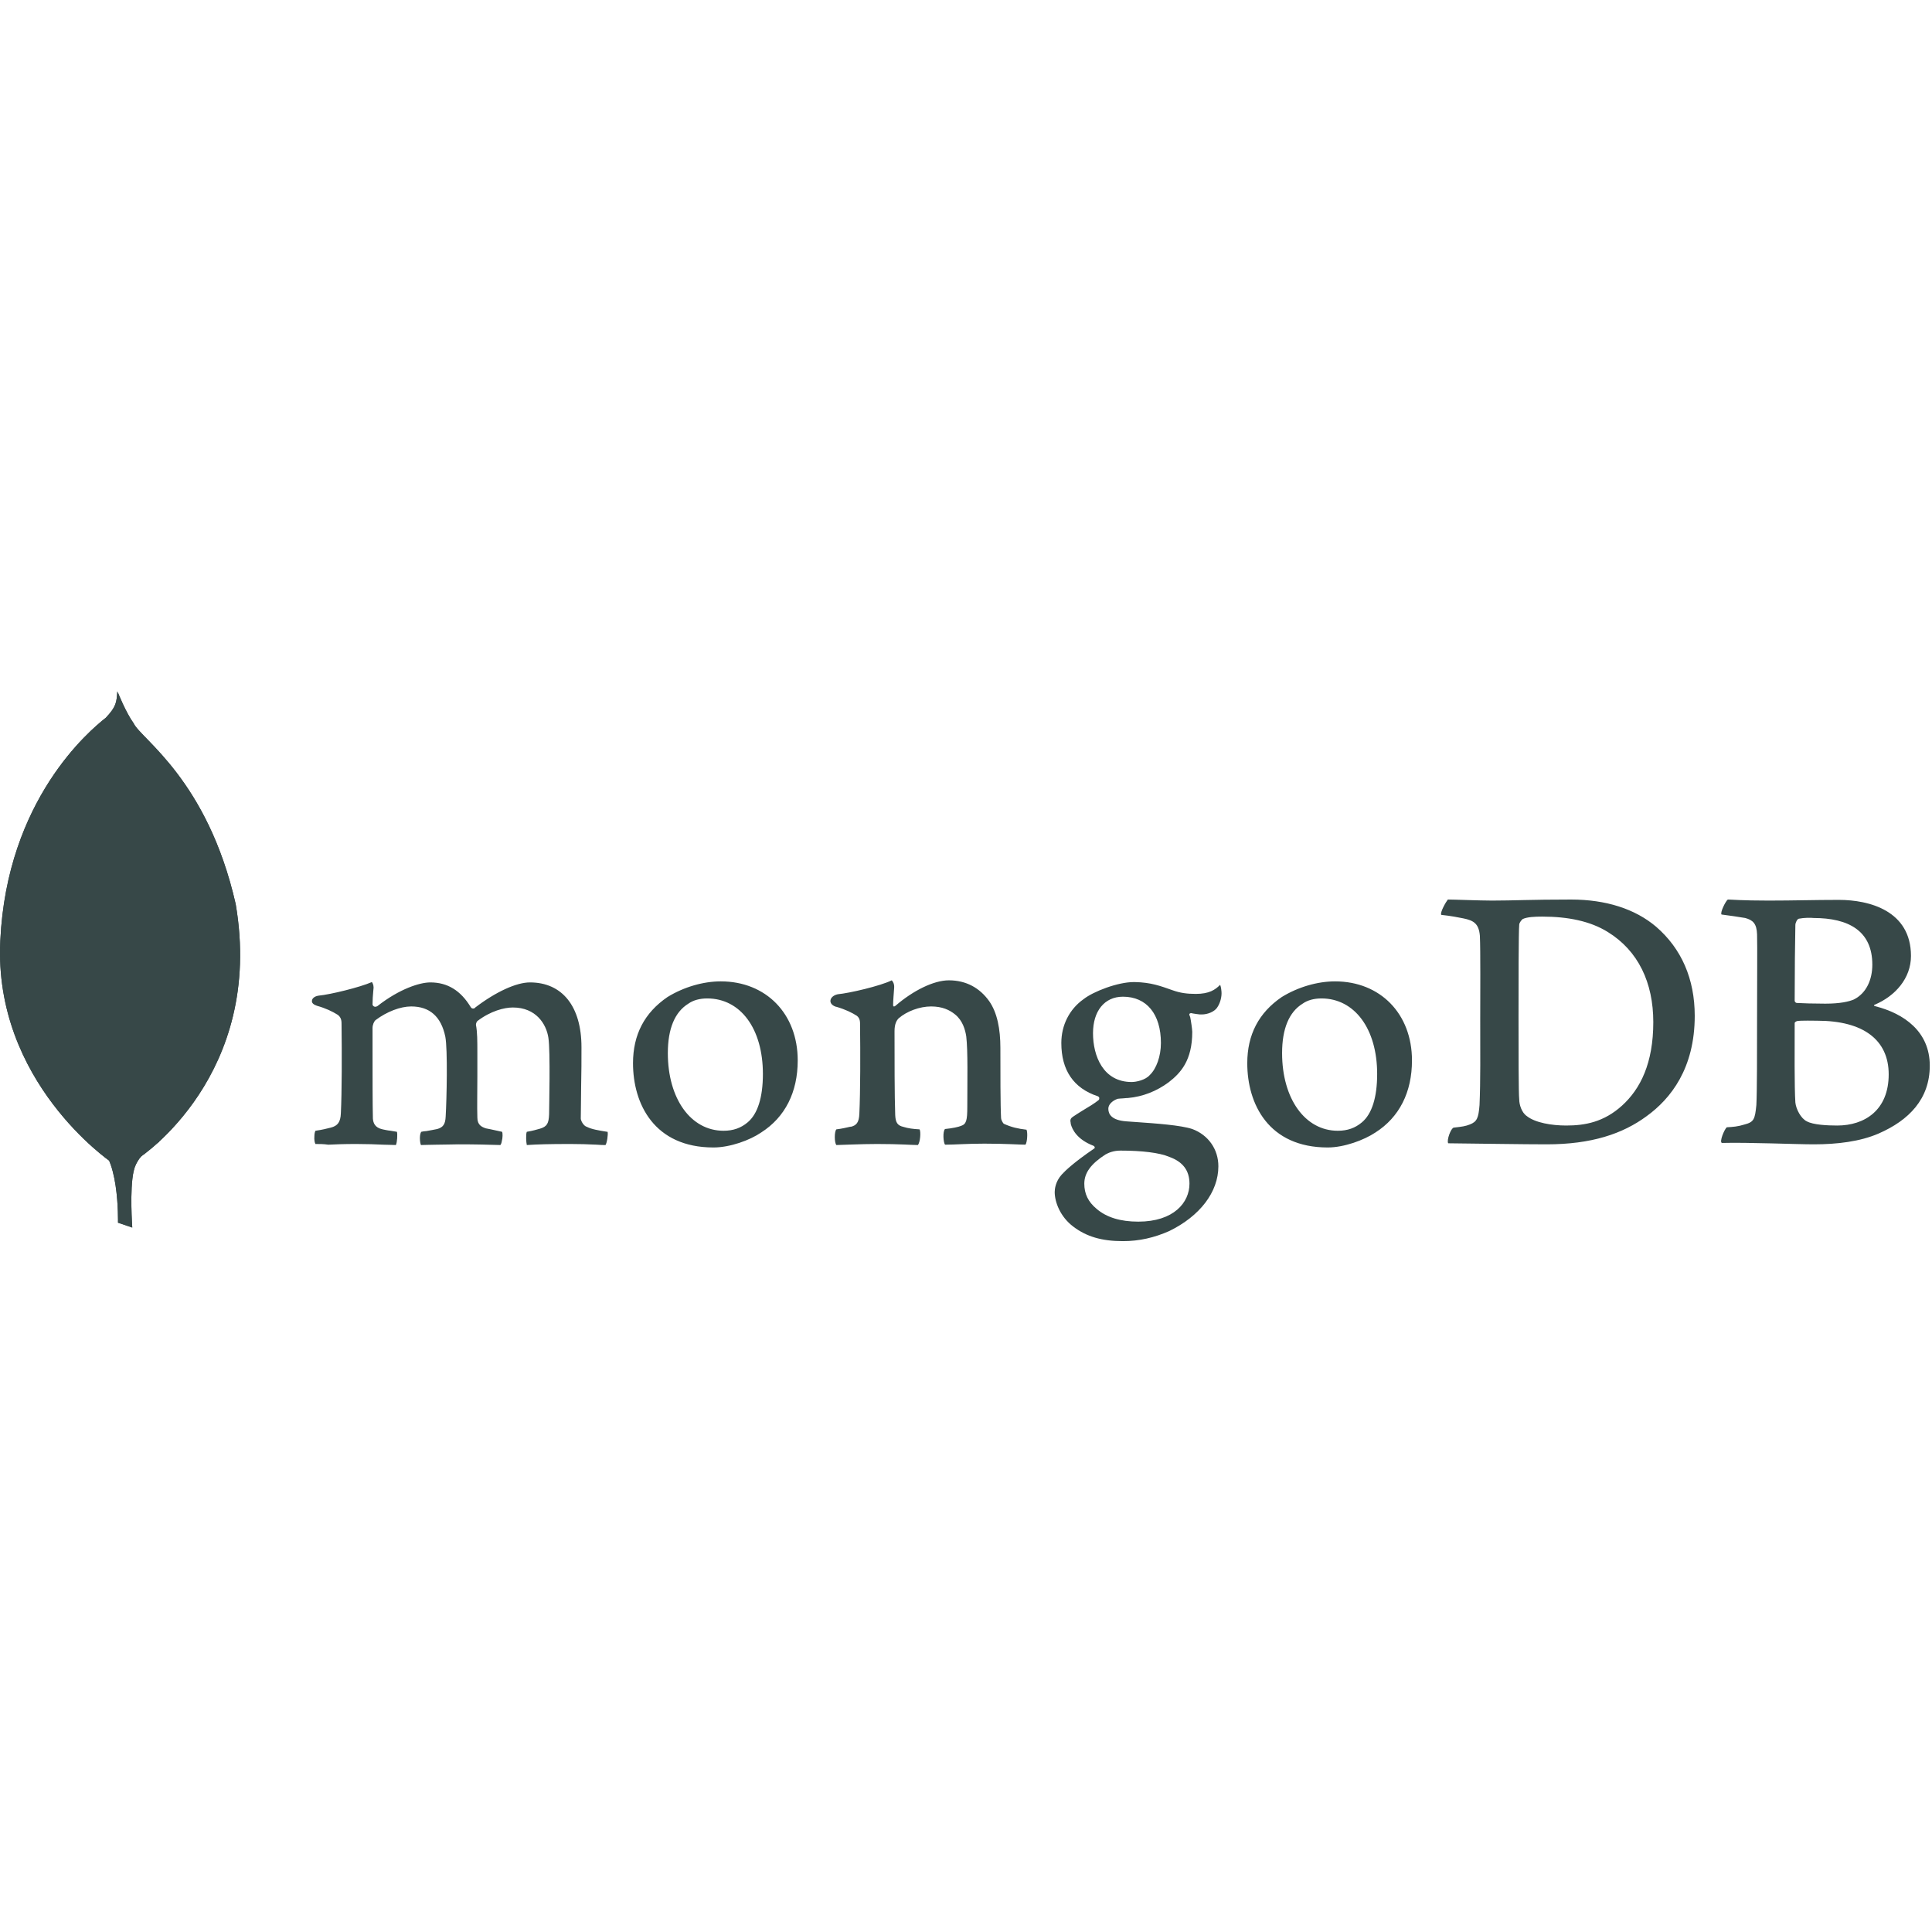
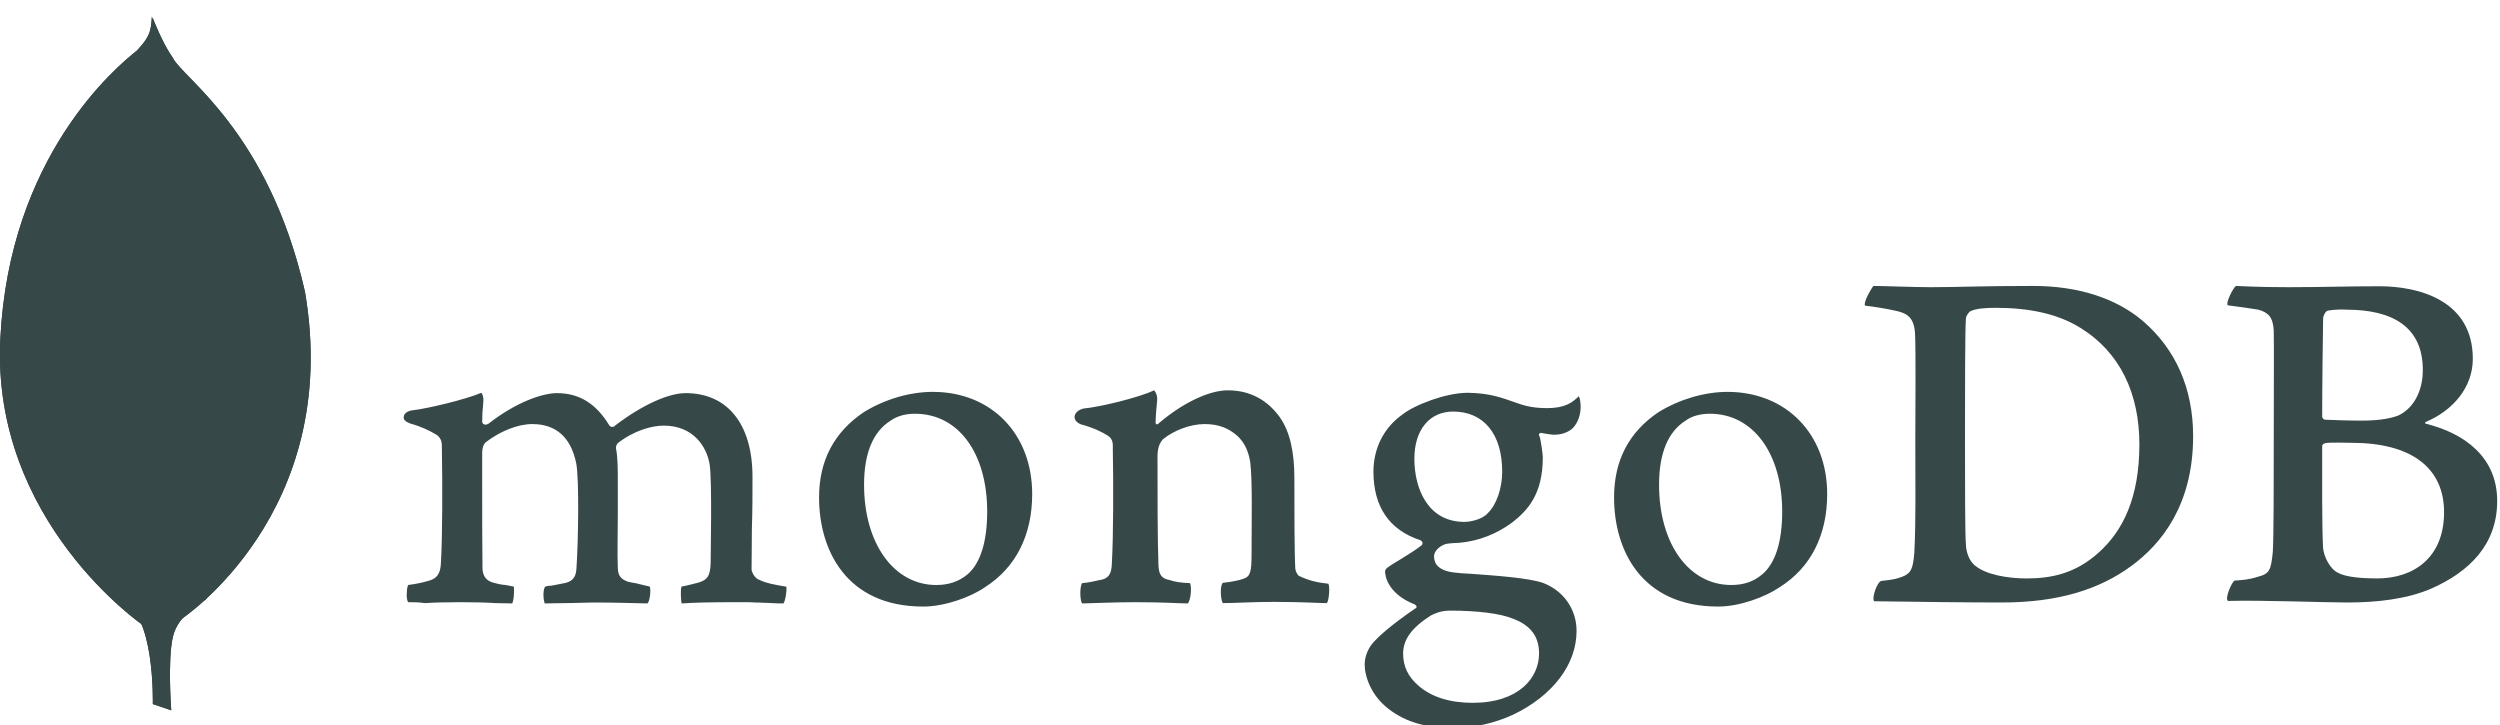
- <svg xmlns="http://www.w3.org/2000/svg" width="800px" height="800px" viewBox="0 -183 512 512" fill="#000000">
-   <g id="SVGRepo_bgCarrier" stroke-width="0" />
-   <g id="SVGRepo_tracerCarrier" stroke-linecap="round" stroke-linejoin="round" />
+ <svg xmlns="http://www.w3.org/2000/svg" version="1.2" viewBox="0 0 800 232" width="800" height="232">
+   <style>
+ 		.s0 { fill: #374848 } 
+ 	</style>
+   <g id="SVGRepo_bgCarrier">
+ 	</g>
+   <g id="SVGRepo_tracerCarrier">
+ 	</g>
  <g id="SVGRepo_iconCarrier">
-     <g fill="none" fill-rule="evenodd">
-       <path d="M476.713 60.463c-.46.092-.922 1.107-.922 1.66-.092 3.692-.184 13.474-.184 20.118 0 .185.276.554.553.554 1.384.092 4.706.184 7.567.184 3.968 0 6.275-.553 7.568-1.106 3.321-1.662 4.89-5.261 4.89-9.23 0-8.95-6.275-12.365-15.596-12.365-.646-.092-2.49-.092-3.876.185zm23.81 41.25c0-9.136-6.737-14.212-18.918-14.212-.554 0-4.43-.092-5.353.092-.277.093-.645.278-.645.555 0 6.551-.093 16.98.184 21.04.184 1.753 1.477 4.245 3.046 4.983 1.66.923 5.444 1.107 8.028 1.107 7.29 0 13.658-4.06 13.658-13.565zm-42.634-46.325c.922 0 3.69.276 10.796.276 6.737 0 12.089-.184 18.641-.184 8.028 0 19.102 2.86 19.102 14.857 0 5.906-4.153 10.613-9.597 12.92-.276.092-.276.276 0 .368 7.751 1.939 14.581 6.737 14.581 15.78 0 8.86-5.537 14.489-13.566 17.996-4.891 2.122-10.981 2.86-17.164 2.86-4.707 0-17.349-.553-24.362-.368-.738-.278.646-3.6 1.291-4.153 1.662-.093 2.953-.185 4.707-.739 2.492-.645 2.768-1.384 3.137-5.167.185-3.23.185-14.674.185-22.794 0-11.166.093-18.733 0-22.424-.092-2.86-1.107-3.784-3.137-4.338-1.57-.276-4.153-.646-6.276-.922-.462-.462 1.107-3.6 1.662-3.968zm-53.248 57.399c2.216 1.752 6.553 2.49 10.429 2.49 4.983 0 9.966-.921 14.765-5.26 4.891-4.428 8.305-11.257 8.305-22.146 0-10.429-3.968-18.919-12.089-23.901-4.614-2.862-10.52-4.06-17.349-4.06-2.03 0-3.968.092-5.167.645-.278.185-.923 1.015-.923 1.476-.185 1.846-.185 16.057-.185 24.363 0 8.582 0 20.579.185 21.963 0 1.385.645 3.507 2.03 4.43zm-20.948-57.4c1.754 0 8.49.277 11.72.277 5.815 0 9.967-.276 20.948-.276 9.228 0 16.98 2.491 22.517 7.197 6.736 5.814 10.244 13.843 10.244 23.624 0 13.935-6.368 21.964-12.736 26.578-6.366 4.706-14.672 7.474-26.484 7.474-6.275 0-17.072-.184-26.024-.277h-.092c-.461-.83.738-4.06 1.476-4.152 2.4-.277 3.046-.37 4.246-.83 1.937-.739 2.307-1.754 2.584-5.168.276-6.368.184-14.027.184-22.702 0-6.182.092-18.272-.093-22.148-.276-3.229-1.66-4.06-4.429-4.614-1.384-.276-3.23-.646-5.813-.922-.37-.647 1.291-3.507 1.752-4.06z" fill="#374848" />
-       <path d="M272.033 116.385c-2.307-.277-3.968-.645-5.998-1.568-.277-.185-.739-1.107-.739-1.477-.184-3.23-.184-12.458-.184-18.64 0-4.984-.83-9.321-2.953-12.366-2.492-3.508-6.09-5.537-10.705-5.537-4.06 0-9.505 2.768-14.027 6.644-.092.092-.83.739-.738-.277 0-1.015.185-3.045.277-4.43.093-1.292-.646-1.937-.646-1.937-2.953 1.476-11.258 3.414-14.304 3.69-2.214.463-2.768 2.585-.46 3.323h.092c2.49.738 4.152 1.569 5.443 2.4.923.738.831 1.753.831 2.584.092 6.92.092 17.533-.184 23.347-.092 2.307-.738 3.137-2.4 3.506l.185-.092c-1.292.277-2.307.553-3.876.738-.554.554-.554 3.507 0 4.153 1.015 0 6.367-.277 10.798-.277 6.09 0 9.228.277 10.796.277.646-.738.831-3.507.462-4.153-1.754-.092-3.046-.276-4.245-.646-1.661-.37-2.123-1.199-2.216-3.137-.183-4.892-.183-15.227-.183-22.24 0-1.938.553-2.861 1.106-3.415 2.123-1.845 5.538-3.137 8.583-3.137 2.953 0 4.89.923 6.367 2.123 2.03 1.66 2.676 4.06 2.953 5.813.461 3.968.277 11.812.277 18.641 0 3.691-.277 4.614-1.66 5.075-.647.277-2.308.647-4.246.83-.646.647-.461 3.508 0 4.154 2.676 0 5.814-.277 10.428-.277 5.721 0 9.413.277 10.89.277.46-.554.645-3.23.276-3.969zm25.562-35.25c-4.89 0-7.936 3.783-7.936 9.688 0 5.999 2.676 12.92 10.243 12.92 1.292 0 3.692-.554 4.798-1.846 1.754-1.66 2.954-4.983 2.954-8.49 0-7.659-3.784-12.273-10.059-12.273zm-.646 40.787c-1.845 0-3.138.554-3.968 1.016-3.876 2.49-5.629 4.89-5.629 7.752 0 2.675 1.015 4.797 3.23 6.643 2.676 2.307 6.367 3.415 11.073 3.415 9.413 0 13.566-5.076 13.566-10.058 0-3.508-1.754-5.815-5.352-7.106-2.584-1.108-7.29-1.662-12.92-1.662zm.646 23.994c-5.629 0-9.69-1.2-13.196-3.876-3.415-2.584-4.891-6.46-4.891-9.136 0-.738.185-2.769 1.846-4.614 1.014-1.108 3.23-3.23 8.49-6.829.184-.092.276-.184.276-.37 0-.184-.185-.369-.369-.46-4.337-1.661-5.629-4.338-5.999-5.814v-.185c-.091-.554-.276-1.107.555-1.661.646-.461 1.569-1.015 2.583-1.66 1.569-.924 3.23-1.939 4.245-2.77.185-.184.185-.368.185-.553 0-.185-.185-.37-.37-.461-6.458-2.123-9.688-6.922-9.688-14.12 0-4.706 2.122-8.951 5.905-11.627 2.584-2.03 9.044-4.522 13.289-4.522h.277c4.337.092 6.736 1.015 10.15 2.215 1.846.646 3.6.922 6 .922 3.598 0 5.167-1.107 6.458-2.398.093.184.278.646.37 1.845.092 1.2-.277 2.953-1.2 4.245-.738 1.015-2.399 1.754-4.06 1.754h-.462c-1.661-.185-2.4-.37-2.4-.37l-.368.185c-.092.185 0 .369.092.646l.093.185c.184.83.553 3.321.553 3.968 0 7.567-3.045 10.888-6.275 13.38-3.138 2.307-6.736 3.783-10.797 4.153-.092 0-.46 0-1.292.092-.461 0-1.107.093-1.2.093h-.092c-.738.184-2.583 1.107-2.583 2.675 0 1.384.83 3.046 4.798 3.323.83.092 1.66.092 2.584.185 5.26.368 11.812.83 14.857 1.845 4.245 1.568 6.921 5.352 6.921 9.874 0 6.83-4.89 13.197-13.011 17.164-3.968 1.754-7.937 2.677-12.274 2.677zm52.6-64.32c-1.937 0-3.691.46-4.983 1.383-3.598 2.215-5.444 6.645-5.444 13.104 0 12.09 6.09 20.58 14.765 20.58 2.584 0 4.614-.739 6.367-2.215 2.676-2.216 4.061-6.645 4.061-12.828 0-11.996-5.999-20.025-14.765-20.025zm1.662 39.496c-15.688 0-21.317-11.535-21.317-22.332 0-7.567 3.045-13.381 9.135-17.534 4.338-2.676 9.506-4.152 14.12-4.152 11.996 0 20.394 8.582 20.394 20.948 0 8.397-3.322 15.041-9.69 19.102-3.045 2.03-8.305 3.968-12.643 3.968h.001zM187.411 81.595c-1.938 0-3.691.461-4.984 1.384-3.598 2.215-5.444 6.645-5.444 13.104 0 12.09 6.09 20.58 14.765 20.58 2.584 0 4.614-.739 6.368-2.215 2.675-2.216 4.06-6.645 4.06-12.828 0-11.996-5.906-20.025-14.765-20.025zm1.661 39.497c-15.688 0-21.317-11.535-21.317-22.332 0-7.567 3.045-13.381 9.135-17.534 4.338-2.676 9.506-4.152 14.12-4.152 11.997 0 20.394 8.582 20.394 20.948 0 8.397-3.322 15.041-9.69 19.102-2.953 2.03-8.213 3.968-12.642 3.968zm-105.478-.923c-.185-.276-.37-1.107-.277-2.122 0-.739.185-1.2.277-1.384 1.938-.278 2.953-.555 4.06-.831 1.846-.462 2.584-1.476 2.676-3.783.278-5.537.278-16.058.185-23.348v-.185c0-.83 0-1.846-1.015-2.584-1.477-.922-3.23-1.752-5.537-2.4-.83-.275-1.384-.737-1.292-1.29 0-.554.554-1.2 1.754-1.385 3.045-.277 10.98-2.214 14.118-3.599.185.184.462.739.462 1.477l-.092 1.014c-.093 1.016-.185 2.216-.185 3.415 0 .369.37.646.738.646.185 0 .37-.092.554-.185 5.906-4.614 11.258-6.275 14.026-6.275 4.523 0 8.03 2.123 10.706 6.552.184.278.369.37.646.37.184 0 .46-.092.553-.277 5.445-4.153 10.89-6.645 14.488-6.645 8.582 0 13.658 6.368 13.658 17.165 0 3.045 0 7.013-.092 10.613 0 3.229-.092 6.182-.092 8.305 0 .46.645 1.937 1.66 2.214 1.292.646 3.046.923 5.353 1.292h.092c.185.646-.184 3.045-.553 3.507-.554 0-1.385 0-2.307-.092a136.208 136.208 0 0 0-7.014-.185c-5.721 0-8.674.092-11.536.277-.183-.738-.276-2.953 0-3.507 1.662-.276 2.492-.554 3.508-.83 1.846-.554 2.307-1.385 2.4-3.784 0-1.753.368-16.703-.186-20.302-.553-3.691-3.322-8.028-9.413-8.028-2.307 0-5.905.923-9.412 3.598-.184.185-.37.646-.37.923v.093c.37 1.937.37 4.153.37 7.567v5.998c0 4.153-.093 8.029 0 10.981 0 2.031 1.2 2.492 2.215 2.862.554.091.922.184 1.384.276.83.185 1.661.37 2.953.646.185.37.185 1.569-.092 2.584-.093.554-.278.83-.37.923-3.137-.092-6.367-.185-11.073-.185-1.384 0-3.784.093-5.814.093-1.662 0-3.23.092-4.152.092-.093-.185-.278-.83-.278-1.846 0-.83.185-1.476.37-1.661.461-.092.83-.184 1.292-.184 1.106-.185 2.03-.37 2.952-.554 1.57-.461 2.123-1.292 2.215-3.322.277-4.614.554-17.81-.092-21.133-1.107-5.352-4.152-8.028-9.044-8.028-2.86 0-6.46 1.384-9.412 3.6-.462.368-.831 1.29-.831 2.121v5.445c0 6.644 0 14.95.092 18.549.093 1.106.461 2.399 2.584 2.86.462.092 1.2.277 2.123.37l1.66.276c.186.554.093 2.769-.276 3.507-.923 0-2.03-.092-3.323-.092-1.937-.093-4.429-.185-7.197-.185-3.23 0-5.537.092-7.383.185-1.292-.185-2.307-.185-3.414-.185z" fill="#374848" />
-       <path d="M35.053 142.317l-3.783-1.293s.462-19.286-6.46-20.67c-4.613-5.353.74-227.013 17.35-.739 0 0-5.722 2.86-6.737 7.752-1.108 4.799-.37 14.95-.37 14.95z" fill="#374848" />
-       <path d="M35.053 142.317l-3.783-1.293s.462-19.286-6.46-20.67c-4.613-5.353.74-227.013 17.35-.739 0 0-5.722 2.86-6.737 7.752-1.108 4.799-.37 14.95-.37 14.95z" fill="#374848" />
-       <path d="M37.084 123.676s33.13-21.779 25.377-67.09c-7.474-32.943-25.1-43.74-27.038-47.893C33.301 5.74 31.27.573 31.27.573l1.385 91.634c0 .093-2.861 28.054 4.43 31.47" fill="#374848" />
-       <path d="M37.084 123.676s33.13-21.779 25.377-67.09c-7.474-32.943-25.1-43.74-27.038-47.893C33.301 5.74 31.27.573 31.27.573l1.385 91.634c0 .093-2.861 28.054 4.43 31.47" fill="#374848" />
-       <path d="M29.333 124.875S-1.767 103.65.079 66.277C1.832 28.903 23.795 10.539 28.04 7.217c2.769-2.953 2.861-4.061 3.046-7.014 1.938 4.153 1.569 62.106 1.845 68.934.83 26.3-1.476 50.756-3.598 55.738z" fill="#374848" />
-       <path d="M29.333 124.875S-1.767 103.65.079 66.277C1.832 28.903 23.795 10.539 28.04 7.217c2.769-2.953 2.861-4.061 3.046-7.014 1.938 4.153 1.569 62.106 1.845 68.934.83 26.3-1.476 50.756-3.598 55.738z" fill="#374848" />
+     <g>
+       <path fill-rule="evenodd" class="s0" d="m715.5 91.5c1.4 0 5.7 0.4 16.8 0.4 10.5 0 18.9-0.3 29.1-0.3 12.6 0 29.9 4.5 29.9 23.2 0 9.3-6.5 16.6-15 20.2-0.4 0.2-0.4 0.5 0 0.6 12.1 3 22.8 10.5 22.8 24.7 0 13.8-8.7 22.6-21.2 28.1-7.7 3.3-17.2 4.4-26.8 4.4-7.4 0-27.1-0.8-38.1-0.5-1.2-0.5 1-5.7 2-6.5 2.6-0.2 4.6-0.3 7.4-1.2 3.9-1 4.3-2.1 4.9-8 0.3-5.1 0.3-23 0.3-35.7 0-17.4 0.1-29.2 0-35-0.2-4.5-1.8-5.9-4.9-6.8-2.5-0.4-6.5-1-9.8-1.4-0.8-0.7 1.7-5.6 2.6-6.2zm66.6 72.4c0-14.3-10.6-22.2-29.6-22.2-0.9 0-6.9-0.2-8.4 0.1-0.4 0.1-1 0.4-1 0.9 0 10.2-0.1 26.5 0.3 32.8 0.3 2.8 2.3 6.7 4.8 7.8 2.6 1.5 8.5 1.8 12.5 1.8 11.4 0 21.4-6.4 21.4-21.2zm-37.2-64.5c-0.8 0.2-1.5 1.7-1.5 2.6-0.1 5.8-0.3 21.1-0.3 31.4 0 0.3 0.5 0.9 0.9 0.9 2.2 0.1 7.4 0.3 11.8 0.3 6.2 0 9.8-0.9 11.8-1.7 5.2-2.6 7.7-8.3 7.7-14.5 0-13.9-9.8-19.3-24.4-19.3-1-0.1-3.9-0.1-6 0.3zm-145.4-7.9c2.8 0 13.3 0.4 18.3 0.4 9.1 0 15.6-0.4 32.8-0.4 14.4 0 26.5 3.9 35.1 11.2 10.6 9.1 16.1 21.7 16.1 36.9 0 21.8-10 34.4-19.9 41.6-10 7.3-23 11.6-41.4 11.6-9.8 0-26.7-0.2-40.7-0.4h-0.1c-0.8-1.3 1.1-6.3 2.3-6.5 3.7-0.4 4.7-0.6 6.6-1.3 3-1.1 3.6-2.7 4-8 0.5-10 0.3-22 0.3-35.5 0-9.7 0.2-28.6-0.1-34.6-0.4-5.1-2.6-6.4-6.9-7.2-2.2-0.5-5.1-1-9.1-1.5-0.6-1 2-5.5 2.7-6.3zm32.8 89.7c3.4 2.7 10.2 3.9 16.2 3.9 7.8 0 15.6-1.5 23.1-8.3 7.7-6.9 13-17.5 13-34.6 0-16.3-6.2-29.5-18.9-37.3-7.2-4.5-16.4-6.4-27.1-6.4-3.2 0-6.2 0.2-8.1 1.1-0.4 0.2-1.4 1.5-1.4 2.3-0.3 2.8-0.3 25-0.3 38 0 13.4 0 32.2 0.3 34.3 0 2.2 1 5.5 3.2 7z" />
+       <path fill-rule="evenodd" class="s0" d="m424.6 193c-2.3 0-8.1-0.4-17-0.4-7.2 0-12.1 0.4-16.3 0.4-0.7-1-1-5.5 0-6.5 3-0.3 5.6-0.9 6.6-1.3 2.2-0.7 2.6-2.2 2.6-7.9 0-10.7 0.3-23-0.4-29.2-0.4-2.7-1.4-6.4-4.6-9-2.3-1.9-5.3-3.4-10-3.4-4.7 0-10 2.1-13.4 4.9-0.8 0.9-1.7 2.4-1.7 5.4 0 10.9 0 27.1 0.3 34.7 0.1 3.1 0.9 4.4 3.5 4.9 1.8 0.6 3.8 0.9 6.6 1 0.6 1.1 0.3 5.4-0.7 6.5-2.5 0-7.4-0.4-16.9-0.4-6.9 0-15.3 0.4-16.9 0.4-0.8-1-0.8-5.6 0-6.5 2.5-0.2 4.1-0.7 6.1-1.1l-0.3 0.1c2.6-0.5 3.6-1.8 3.7-5.4 0.5-9.1 0.5-25.7 0.3-36.5 0-1.3 0.2-2.9-1.3-4.1-2-1.3-4.6-2.6-8.5-3.7h-0.1c-3.6-1.2-2.8-4.5 0.7-5.2 4.8-0.4 17.7-3.5 22.4-5.8 0 0 1.1 1 1 3.1-0.2 2.1-0.5 5.3-0.5 6.9-0.1 1.6 1 0.6 1.2 0.4 7-6 15.6-10.4 21.9-10.4 7.2 0 12.8 3.2 16.7 8.7 3.3 4.7 4.6 11.5 4.6 19.3 0 9.7 0 24.1 0.3 29.1 0 0.6 0.7 2.1 1.2 2.3 3.2 1.5 5.7 2.1 9.4 2.5 0.5 1.1 0.2 5.3-0.5 6.2zm40.4 39.9c-8.8 0-15.1-1.8-20.6-6-5.4-4.1-7.7-10.1-7.7-14.3 0-1.2 0.3-4.3 2.9-7.2 1.6-1.7 5.1-5.1 13.3-10.7 0.3-0.1 0.4-0.3 0.4-0.6 0-0.2-0.3-0.5-0.6-0.7-6.7-2.6-8.8-6.8-9.3-9.1v-0.2c-0.2-0.9-0.5-1.8 0.8-2.6 1-0.8 2.5-1.6 4.1-2.6 2.4-1.5 5-3.1 6.6-4.4 0.3-0.3 0.3-0.5 0.3-0.8 0-0.3-0.3-0.6-0.6-0.8-10.1-3.3-15.1-10.8-15.1-22 0-7.4 3.3-14 9.2-18.2 4-3.2 14.1-7 20.8-7h0.4c6.8 0.1 10.5 1.5 15.9 3.4 2.8 1 5.6 1.5 9.3 1.5 5.7 0 8.1-1.8 10.1-3.8 0.2 0.3 0.5 1 0.6 2.9 0.1 1.9-0.4 4.6-1.9 6.6-1.1 1.6-3.7 2.8-6.3 2.8h-0.7c-2.6-0.3-3.8-0.6-3.8-0.6l-0.6 0.3c-0.1 0.3 0 0.6 0.2 1l0.1 0.3c0.3 1.3 0.9 5.2 0.9 6.2 0 11.8-4.8 17-9.8 20.9-4.9 3.6-10.5 5.9-16.9 6.5-0.1 0-0.7 0-2 0.1-0.7 0-1.7 0.2-1.9 0.2h-0.1c-1.2 0.2-4.1 1.7-4.1 4.1 0 2.2 1.3 4.8 7.5 5.2 1.3 0.2 2.6 0.2 4.1 0.3 8.2 0.6 18.4 1.3 23.2 2.9 6.6 2.5 10.8 8.4 10.8 15.4 0 10.7-7.6 20.7-20.3 26.8-6.2 2.8-12.4 4.2-19.2 4.2zm-1-37.5c-2.9 0-4.9 0.9-6.2 1.6-6.1 3.9-8.8 7.7-8.8 12.1 0 4.2 1.6 7.5 5 10.4 4.2 3.6 10 5.4 17.3 5.4 14.7 0 21.2-8 21.2-15.8 0-5.4-2.7-9-8.3-11.1-4.1-1.7-11.4-2.6-20.2-2.6zm1-63.7c-7.6 0-12.4 5.9-12.4 15.1 0 9.4 4.2 20.2 16 20.2 2 0 5.8-0.8 7.5-2.8 2.7-2.6 4.6-7.8 4.6-13.3 0-12-5.9-19.2-15.7-19.2zm84.8 62.4c-24.5 0-33.3-18-33.3-34.9 0-11.8 4.7-20.9 14.2-27.3 6.8-4.2 14.9-6.5 22.1-6.5 18.7 0 31.9 13.4 31.9 32.7 0 13.1-5.2 23.5-15.2 29.8-4.7 3.2-12.9 6.2-19.7 6.2zm-2.6-61.7c-3 0-5.8 0.7-7.8 2.2-5.6 3.5-8.5 10.4-8.5 20.5 0 18.9 9.5 32.1 23.1 32.1 4 0 7.2-1.1 9.9-3.4 4.2-3.5 6.4-10.4 6.4-20.1 0-18.7-9.4-31.3-23.1-31.3zm-251.8 61.7c-24.5 0-33.3-18-33.3-34.9 0-11.8 4.8-20.9 14.3-27.3 6.8-4.2 14.8-6.5 22.1-6.5 18.7 0 31.8 13.4 31.8 32.7 0 13.1-5.2 23.5-15.1 29.8-4.6 3.2-12.9 6.2-19.8 6.2zm-2.6-61.7c-3 0-5.7 0.7-7.8 2.2-5.6 3.5-8.5 10.4-8.5 20.5 0 18.9 9.6 32.1 23.1 32.1 4 0 7.2-1.1 10-3.4 4.1-3.5 6.3-10.4 6.3-20.1 0-18.7-9.2-31.3-23.1-31.3zm-162.2 60.3c-0.3-0.4-0.6-1.7-0.4-3.3 0-1.2 0.3-1.9 0.4-2.2 3-0.4 4.6-0.8 6.4-1.3 2.8-0.7 4-2.3 4.1-5.9 0.5-8.6 0.5-25.1 0.3-36.5v-0.3c0-1.3 0-2.8-1.6-4-2.3-1.4-5-2.7-8.6-3.7-1.3-0.5-2.2-1.2-2-2.1 0-0.8 0.8-1.8 2.7-2.1 4.8-0.5 17.2-3.5 22.1-5.6 0.3 0.2 0.7 1.1 0.7 2.3l-0.1 1.5c-0.2 1.6-0.3 3.5-0.3 5.4 0 0.6 0.5 1 1.1 1 0.3 0 0.6-0.2 0.9-0.3 9.2-7.2 17.6-9.8 21.9-9.8 7.1 0 12.5 3.3 16.7 10.2 0.3 0.5 0.6 0.6 1 0.6 0.3 0 0.8-0.1 0.9-0.4 8.5-6.5 17-10.4 22.6-10.4 13.4 0 21.4 9.9 21.4 26.8 0 4.8 0 11-0.2 16.6 0 5-0.1 9.7-0.1 13 0 0.7 1 3 2.6 3.4 2 1 4.7 1.5 8.3 2.1h0.2c0.3 1-0.3 4.7-0.9 5.4-0.8 0-2.1 0-3.6-0.1q-1.3-0.1-2.7-0.1-1.4-0.1-2.8-0.1-1.3-0.1-2.7-0.1-1.4 0-2.7 0c-9 0-13.6 0.1-18.1 0.4-0.2-1.1-0.4-4.6 0-5.4 2.6-0.5 3.9-0.9 5.5-1.3 2.9-0.9 3.6-2.2 3.8-6 0-2.7 0.5-26.1-0.3-31.7-0.9-5.7-5.2-12.5-14.7-12.5-3.6 0-9.3 1.4-14.7 5.6-0.3 0.3-0.6 1-0.6 1.4v0.2c0.6 3 0.6 6.5 0.6 11.8v9.4c0 6.5-0.2 12.5 0 17.1 0 3.2 1.8 3.9 3.4 4.5 0.9 0.2 1.5 0.3 2.2 0.4 1.3 0.3 2.6 0.6 4.6 1.1 0.3 0.5 0.3 2.4-0.1 4-0.2 0.9-0.5 1.3-0.6 1.4-4.9-0.1-10-0.3-17.3-0.3-2.2 0-5.9 0.2-9.1 0.2-2.6 0-5.1 0.1-6.5 0.1-0.1-0.3-0.4-1.3-0.4-2.9 0-1.2 0.3-2.3 0.6-2.5 0.7-0.2 1.2-0.3 2-0.3 1.7-0.3 3.1-0.6 4.6-0.9 2.4-0.7 3.3-2 3.4-5.2 0.5-7.2 0.9-27.8-0.1-33-1.7-8.4-6.5-12.6-14.1-12.6-4.5 0-10.1 2.2-14.7 5.7-0.8 0.5-1.3 2-1.3 3.3v8.5c0 10.4 0 23.4 0.1 29 0.2 1.7 0.7 3.7 4 4.4 0.8 0.2 1.9 0.5 3.4 0.6l2.6 0.5c0.2 0.8 0.1 4.3-0.5 5.4-1.4 0-3.1-0.1-5.2-0.1-3-0.2-6.9-0.3-11.2-0.3-5.1 0-8.7 0.1-11.5 0.3-2.1-0.3-3.7-0.3-5.4-0.3z" />
+       <path fill-rule="evenodd" class="s0" d="m54.8 227.3l-5.9-2c0 0 0.7-30.1-10.1-32.3-7.2-8.4 1.1-354.7 27.1-1.2 0 0-9 4.5-10.6 12.1-1.7 7.5-0.5 23.4-0.5 23.4z" />
+       <path fill-rule="evenodd" class="s0" d="m54.8 227.3l-5.9-2c0 0 0.7-30.1-10.1-32.3-7.2-8.4 1.1-354.7 27.1-1.2 0 0-9 4.5-10.6 12.1-1.7 7.5-0.5 23.4-0.5 23.4z" />
+       <path fill-rule="evenodd" class="s0" d="m57.9 198.2c0 0 51.8-34 39.7-104.8-11.7-51.5-39.2-68.4-42.3-74.9-3.3-4.6-6.4-12.7-6.4-12.7l2.1 143.2c0 0.2-4.4 43.8 6.9 49.2z" />
+       <path fill-rule="evenodd" class="s0" d="m57.9 198.2c0 0 51.8-34 39.7-104.8-11.7-51.5-39.2-68.4-42.3-74.9-3.3-4.6-6.4-12.7-6.4-12.7l2.1 143.2c0 0.2-4.4 43.8 6.9 49.2z" />
+       <path fill-rule="evenodd" class="s0" d="m45.8 200.1c0 0-48.6-33.2-45.7-91.6 2.8-58.4 37.1-87.1 43.7-92.3 4.3-4.6 4.5-6.3 4.8-10.9 3 6.4 2.4 97 2.9 107.7 1.3 41.1-2.4 79.3-5.7 87.1z" />
+       <path fill-rule="evenodd" class="s0" d="m45.8 200.1c0 0-48.6-33.2-45.7-91.6 2.8-58.4 37.1-87.1 43.7-92.3 4.3-4.6 4.5-6.3 4.8-10.9 3 6.4 2.4 97 2.9 107.7 1.3 41.1-2.4 79.3-5.7 87.1z" />
    </g>
  </g>
</svg>
